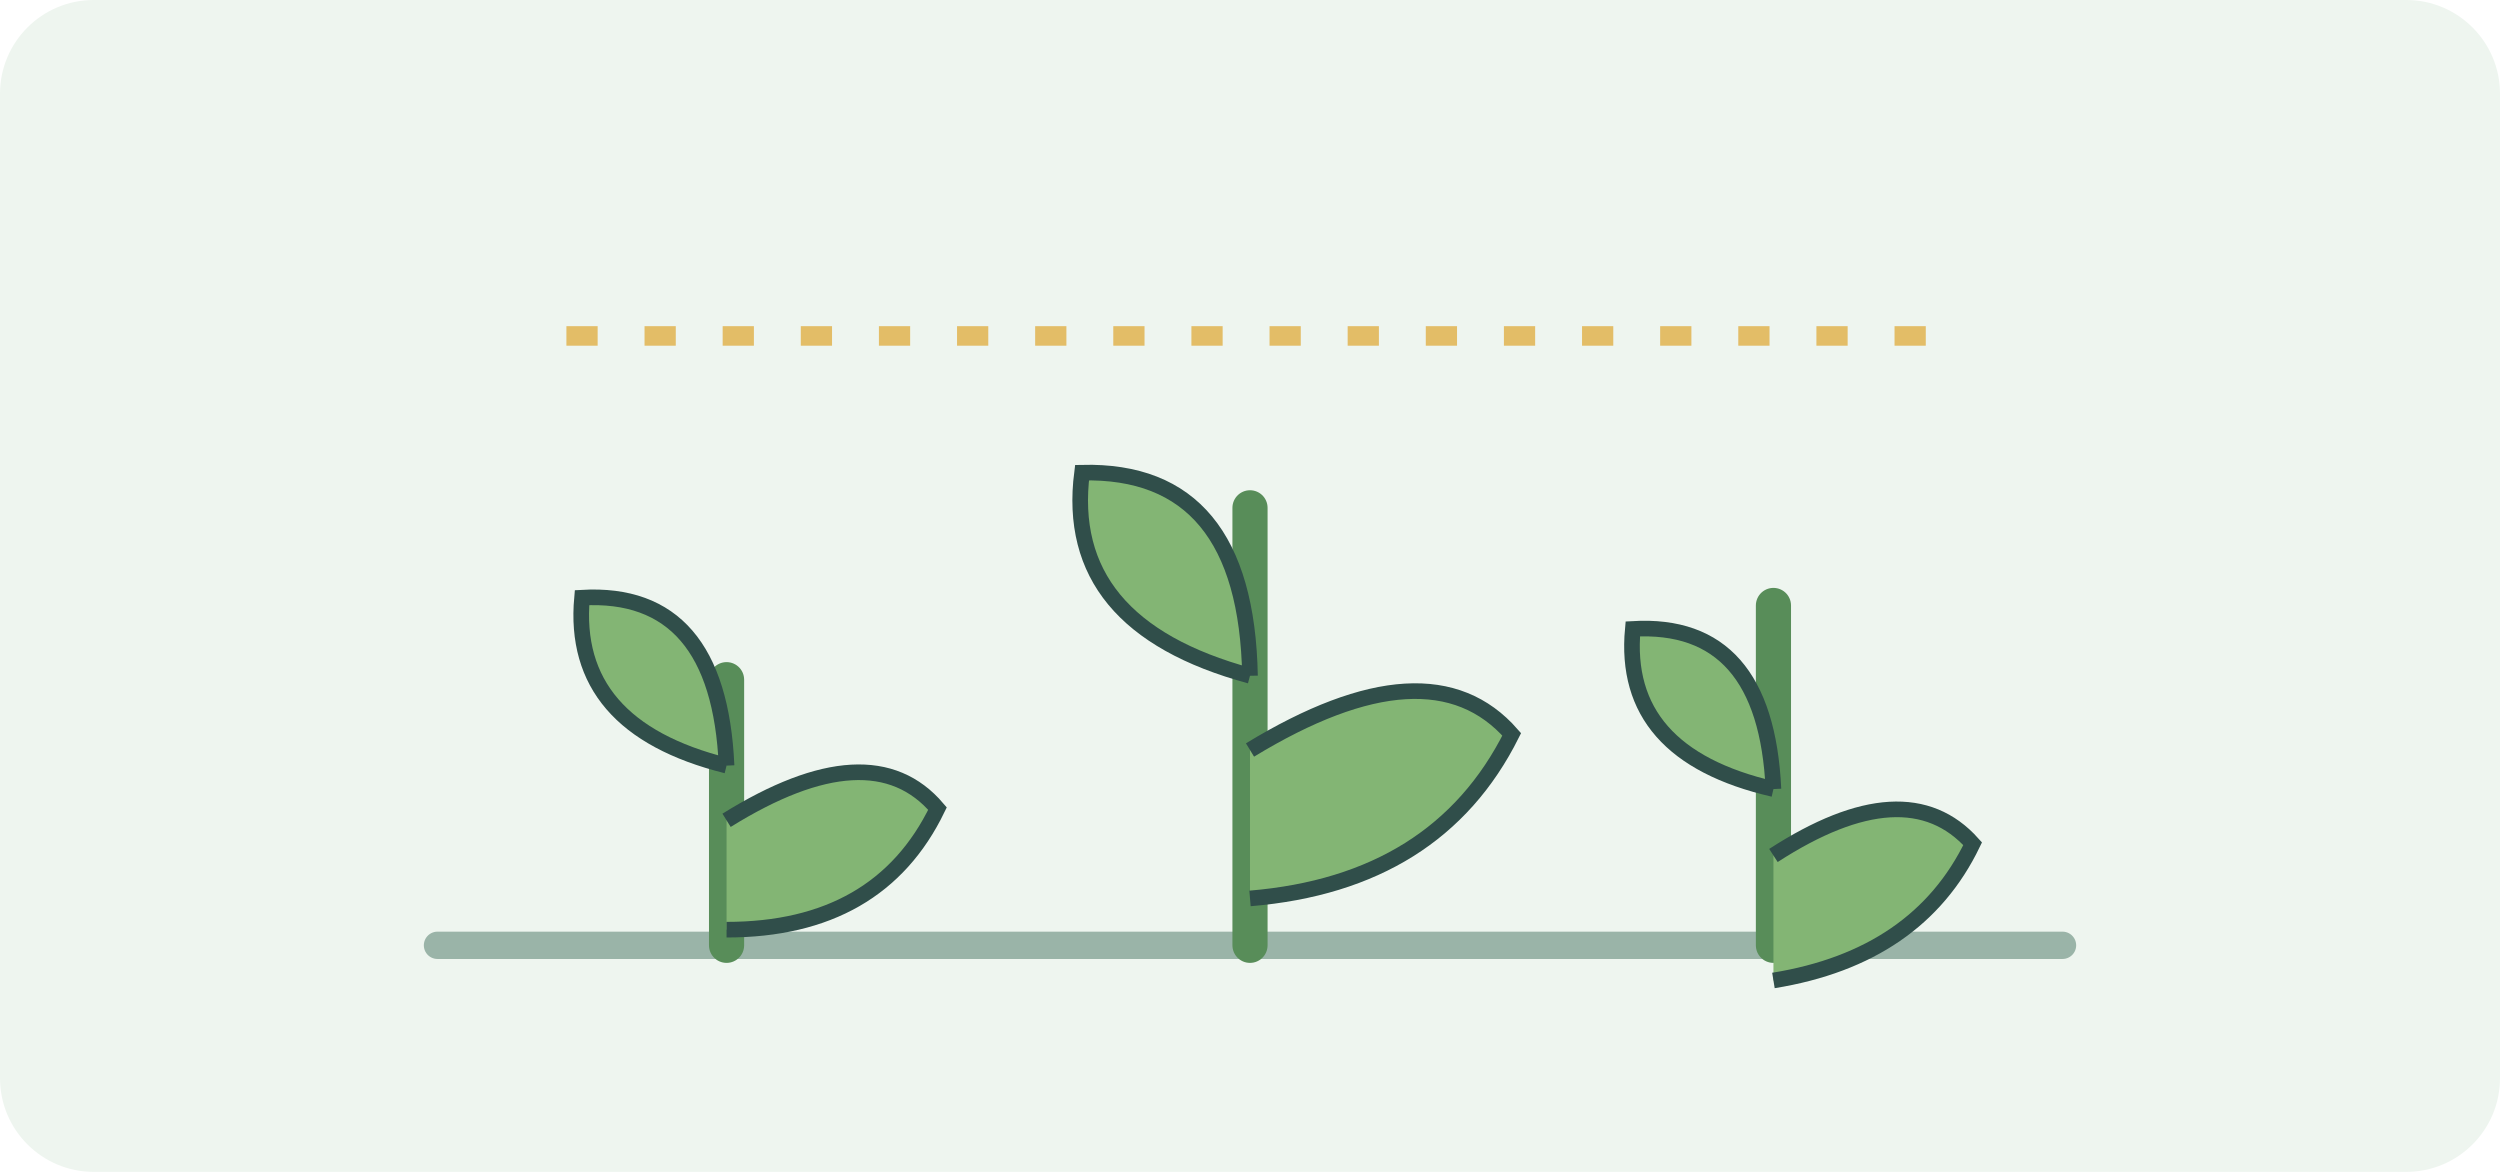
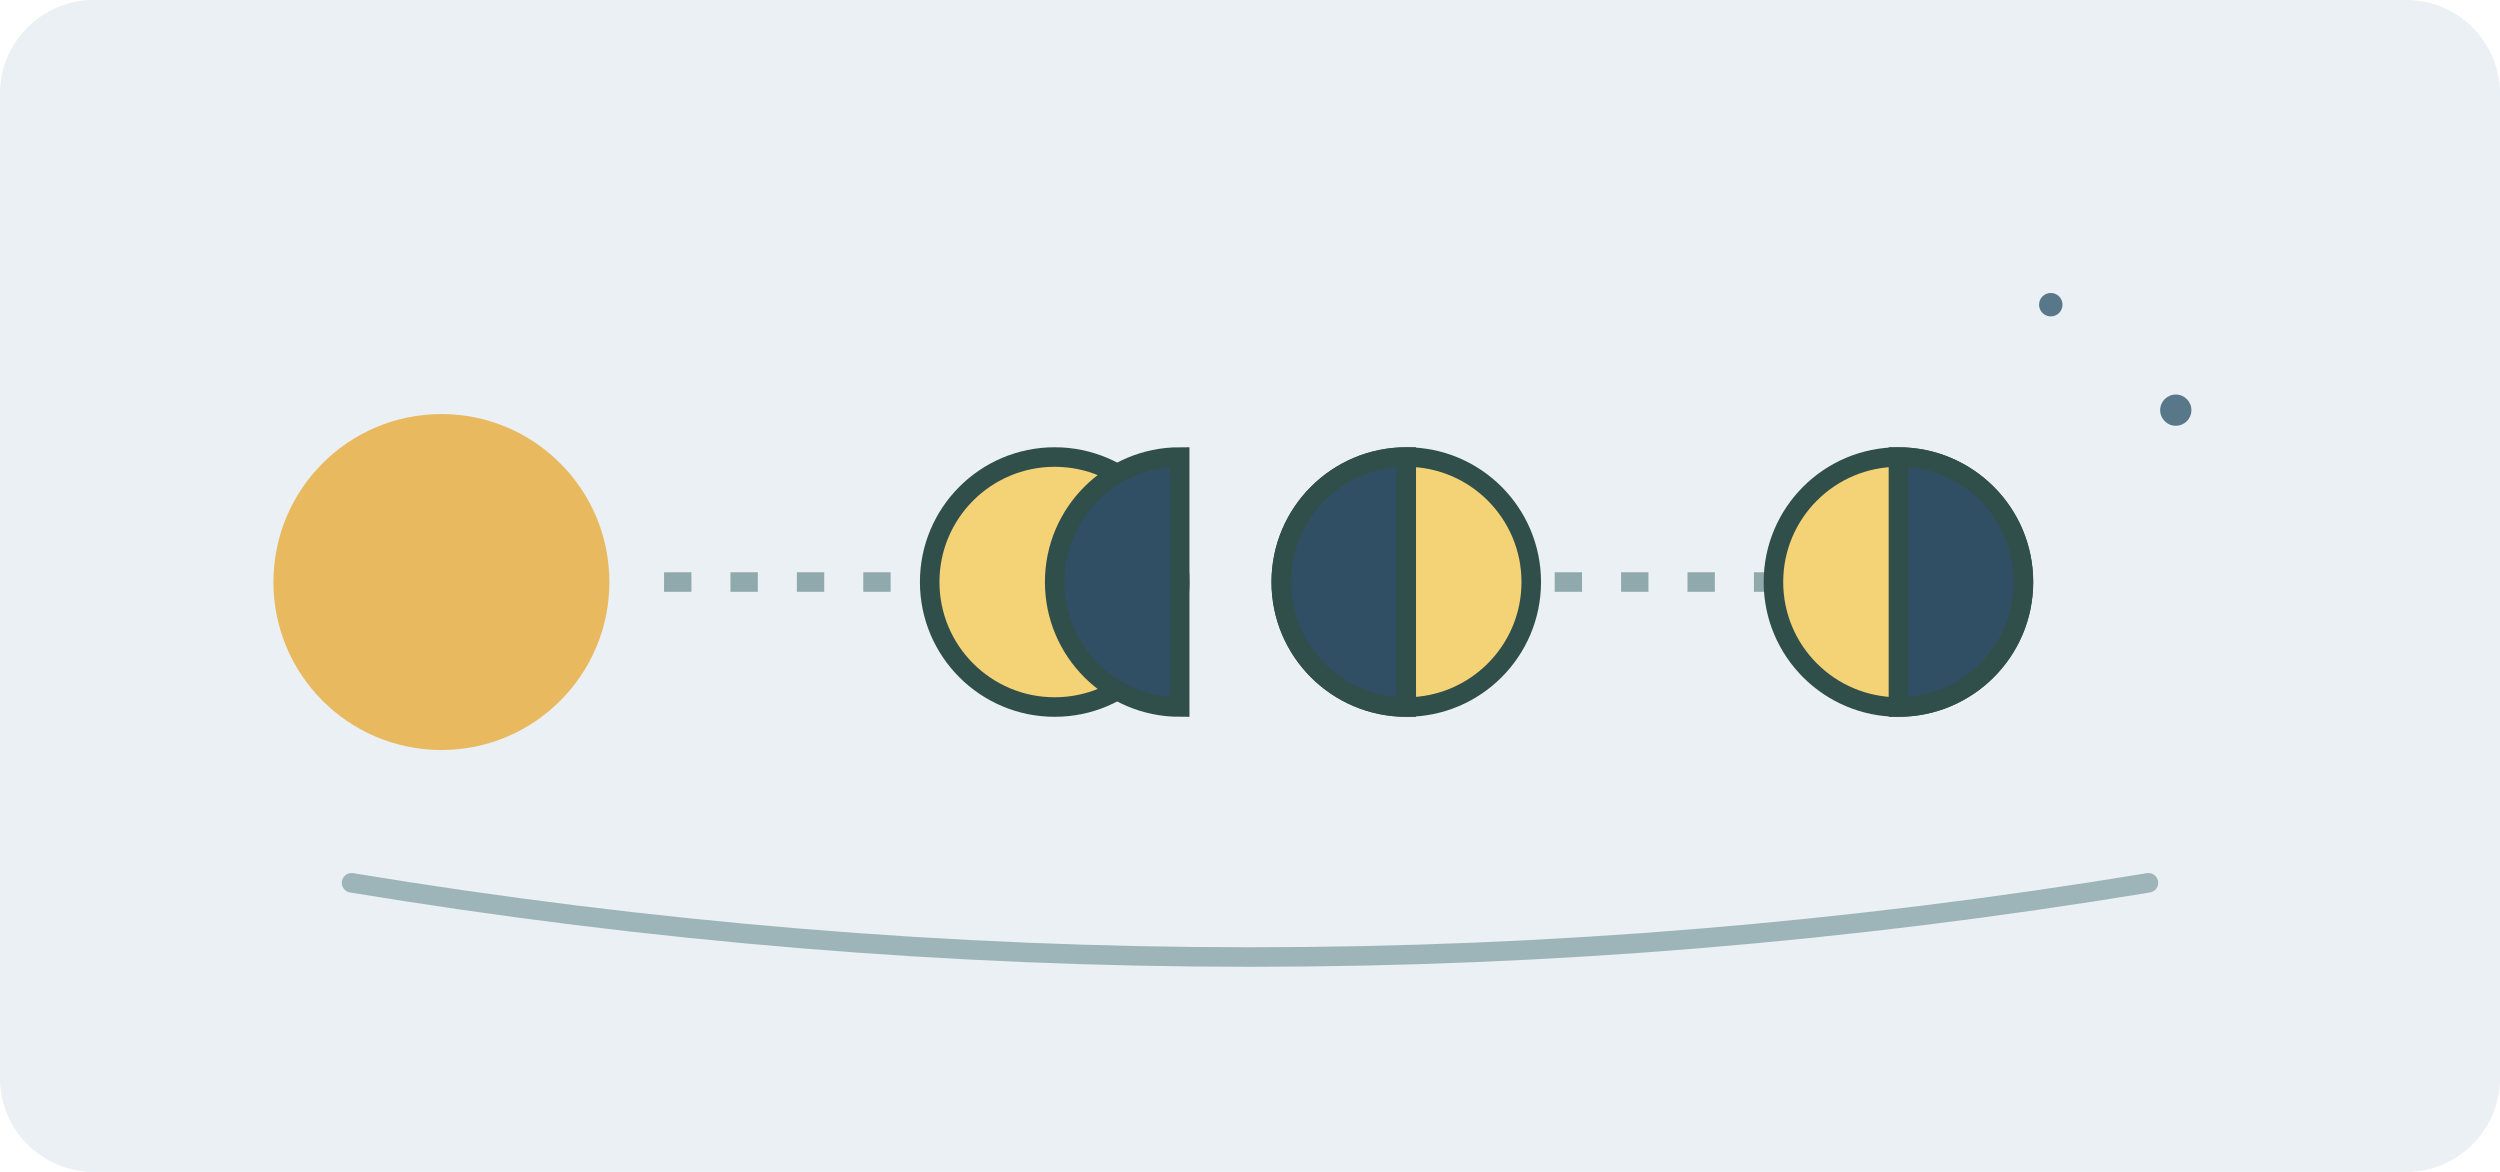
<svg xmlns="http://www.w3.org/2000/svg" viewBox="0 0 640 300">
-   <rect width="640" height="300" rx="24" fill="#eef5ef" />
-   <path d="M112 242h416" stroke="#9ab4a8" stroke-width="7" stroke-linecap="round" />
-   <path d="M186 242v-68M320 242v-112M454 242v-87" stroke="#588d59" stroke-width="9" stroke-linecap="round" />
-   <path d="M186 196q-40-10-37-43 35-2 37 43M186 210q37-23 54-3-15 31-54 31" fill="#83b574" stroke="#304e4a" stroke-width="4" />
-   <path d="M320 173q-48-13-43-52 42-1 43 52M320 192q46-28 67-4-19 38-67 42" fill="#83b574" stroke="#304e4a" stroke-width="4" />
-   <path d="M454 202q-39-9-36-41 34-2 36 41M454 219q34-22 51-3-14 29-51 35" fill="#83b574" stroke="#304e4a" stroke-width="4" />
-   <path d="M145 86h350" stroke="#e3bd67" stroke-width="5" stroke-dasharray="8 12" />
+   <rect width="640" height="300" rx="24" fill="#eaf0f3" />
+   <circle cx="113" cy="149" r="43" fill="#e8b95f" />
+   <path d="M170 149h74M398 149h70" stroke="#8fa9ad" stroke-width="5" stroke-dasharray="7 10" />
+   <g fill="#f4d276" stroke="#304e4a" stroke-width="5">
+     <circle cx="270" cy="149" r="32" />
+     <path d="M302 117a32 32 0 0 0 0 64z" fill="#314f64" />
+     <circle cx="360" cy="149" r="32" />
+     <path d="M360 117a32 32 0 0 0 0 64z" fill="#314f64" />
+     <circle cx="486" cy="149" r="32" />
+     <path d="M486 117a32 32 0 0 1 0 64z" fill="#314f64" />
+   </g>
+   <path d="M90 226q230 38 460 0" fill="none" stroke="#9db5b8" stroke-width="5" stroke-linecap="round" />
+   <circle cx="525" cy="78" r="3" fill="#58788a" />
+   <circle cx="557" cy="105" r="4" fill="#58788a" />
</svg>
